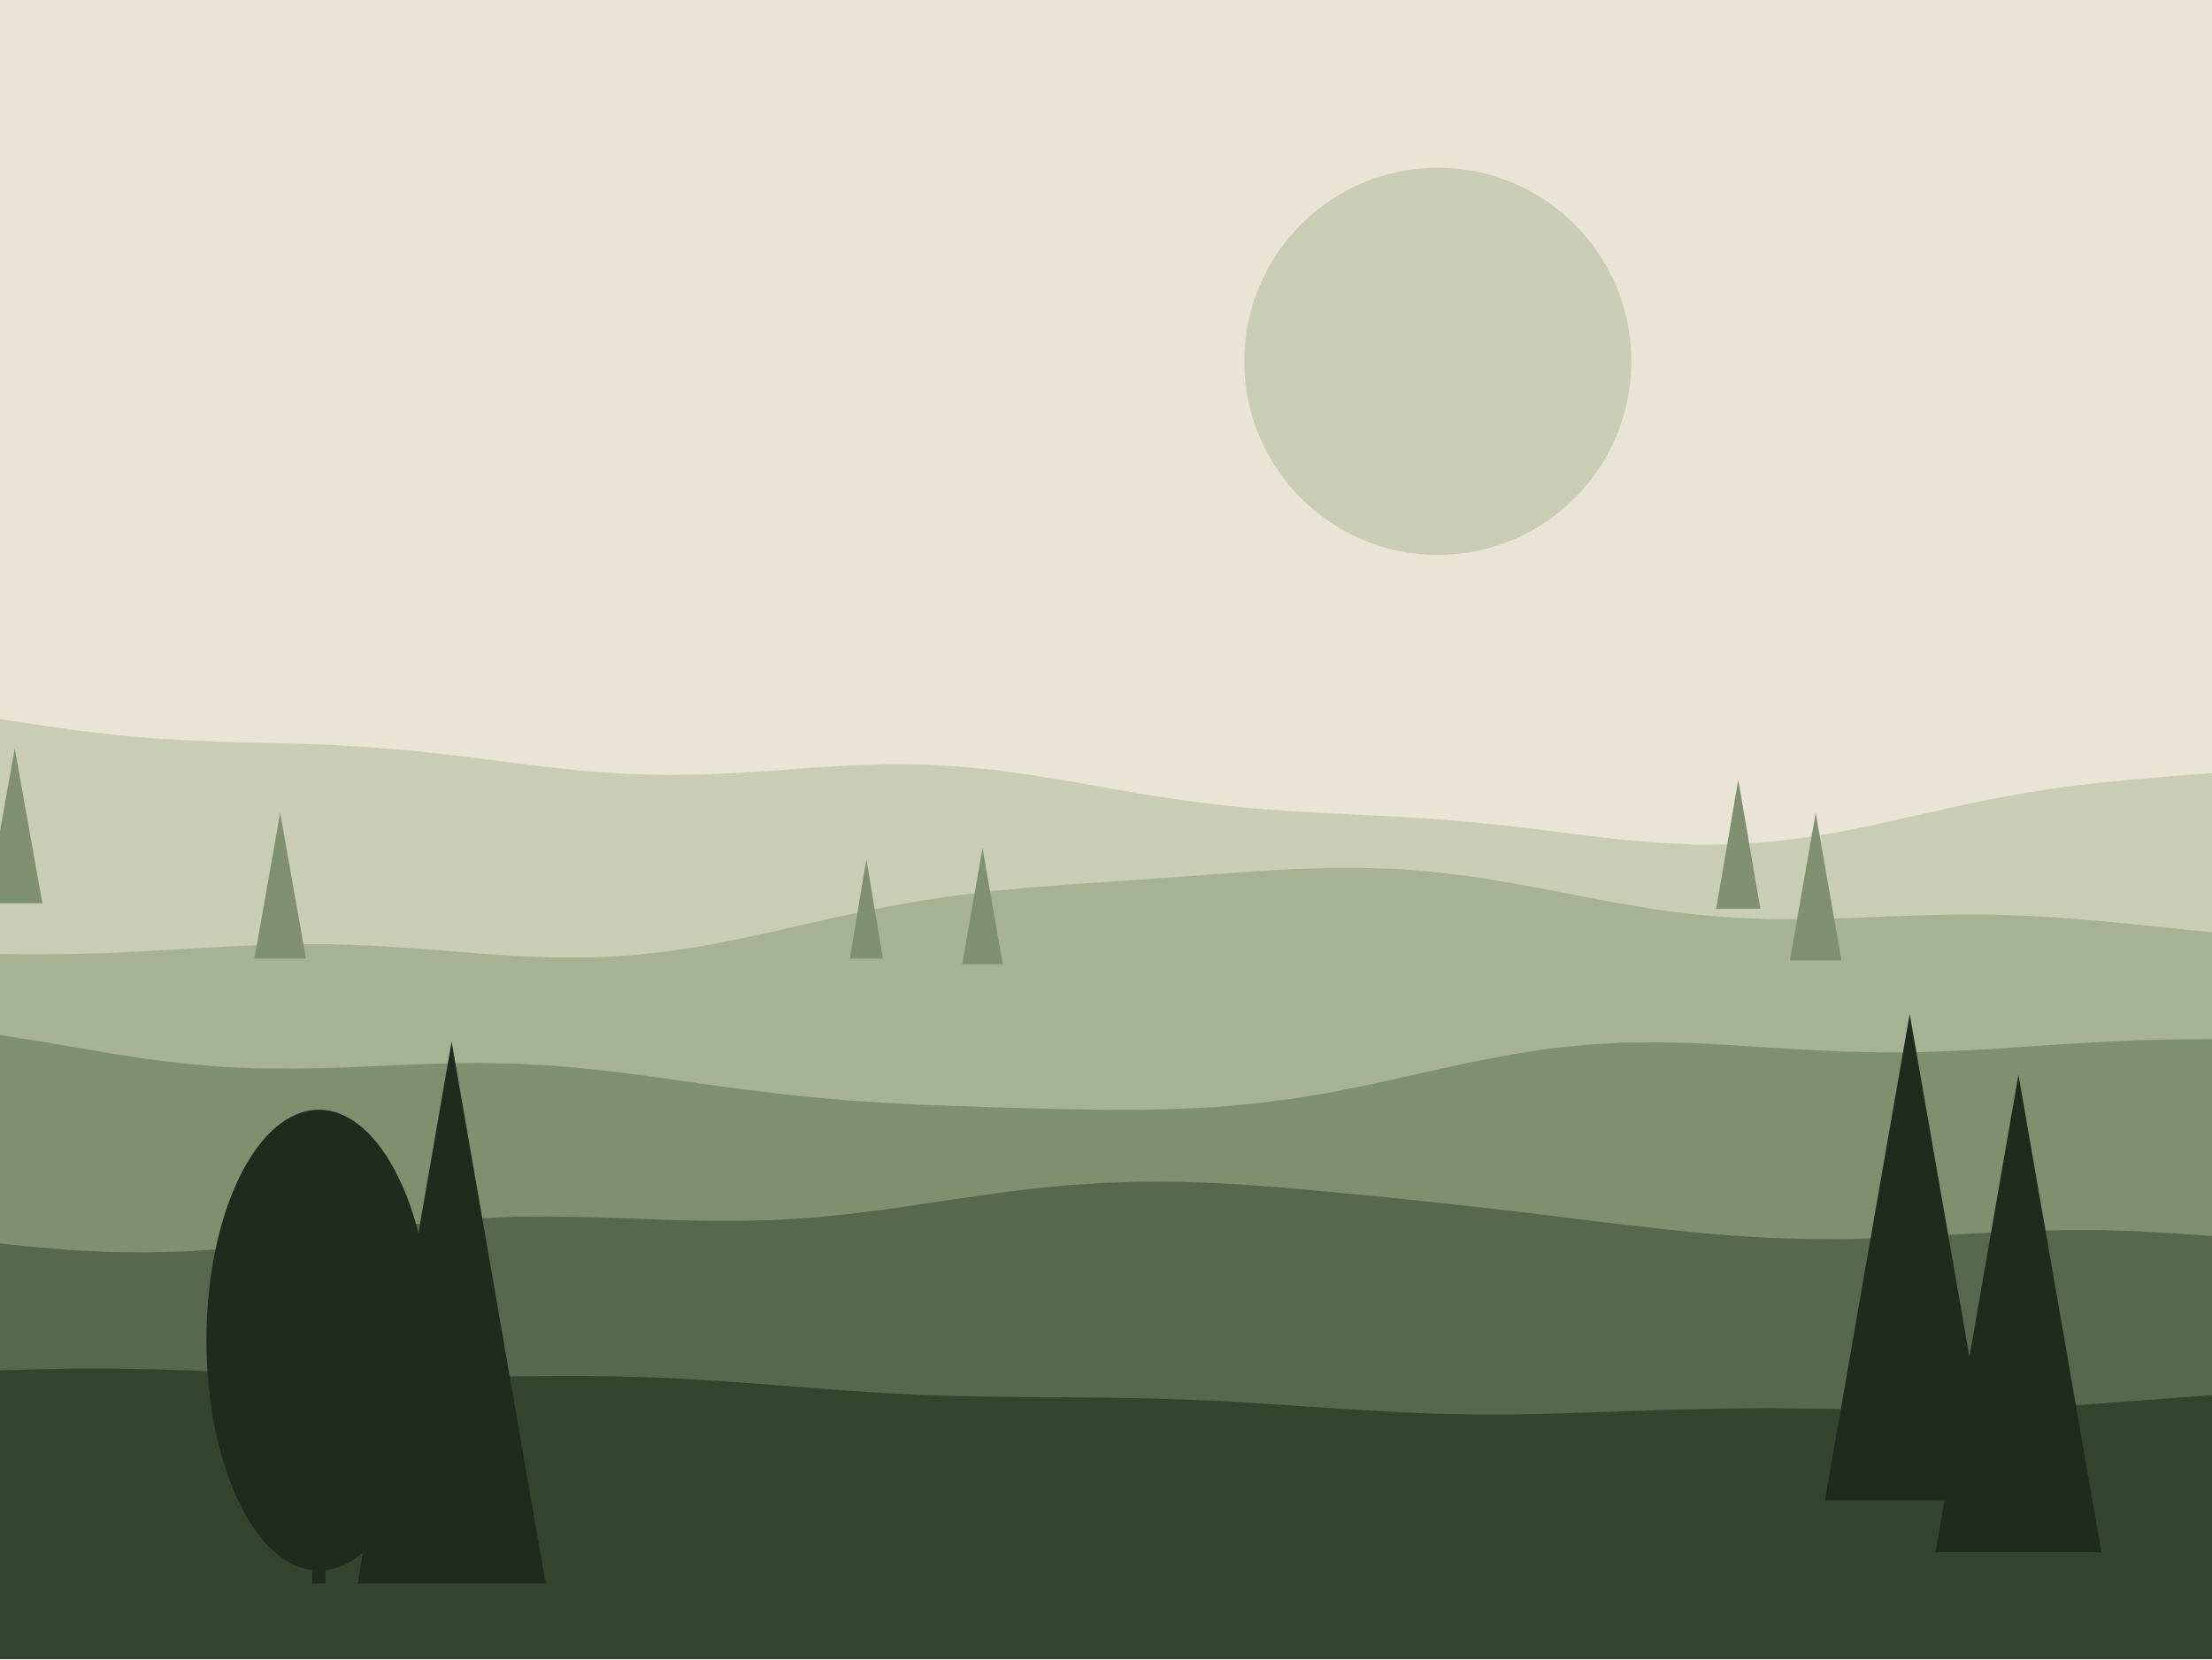
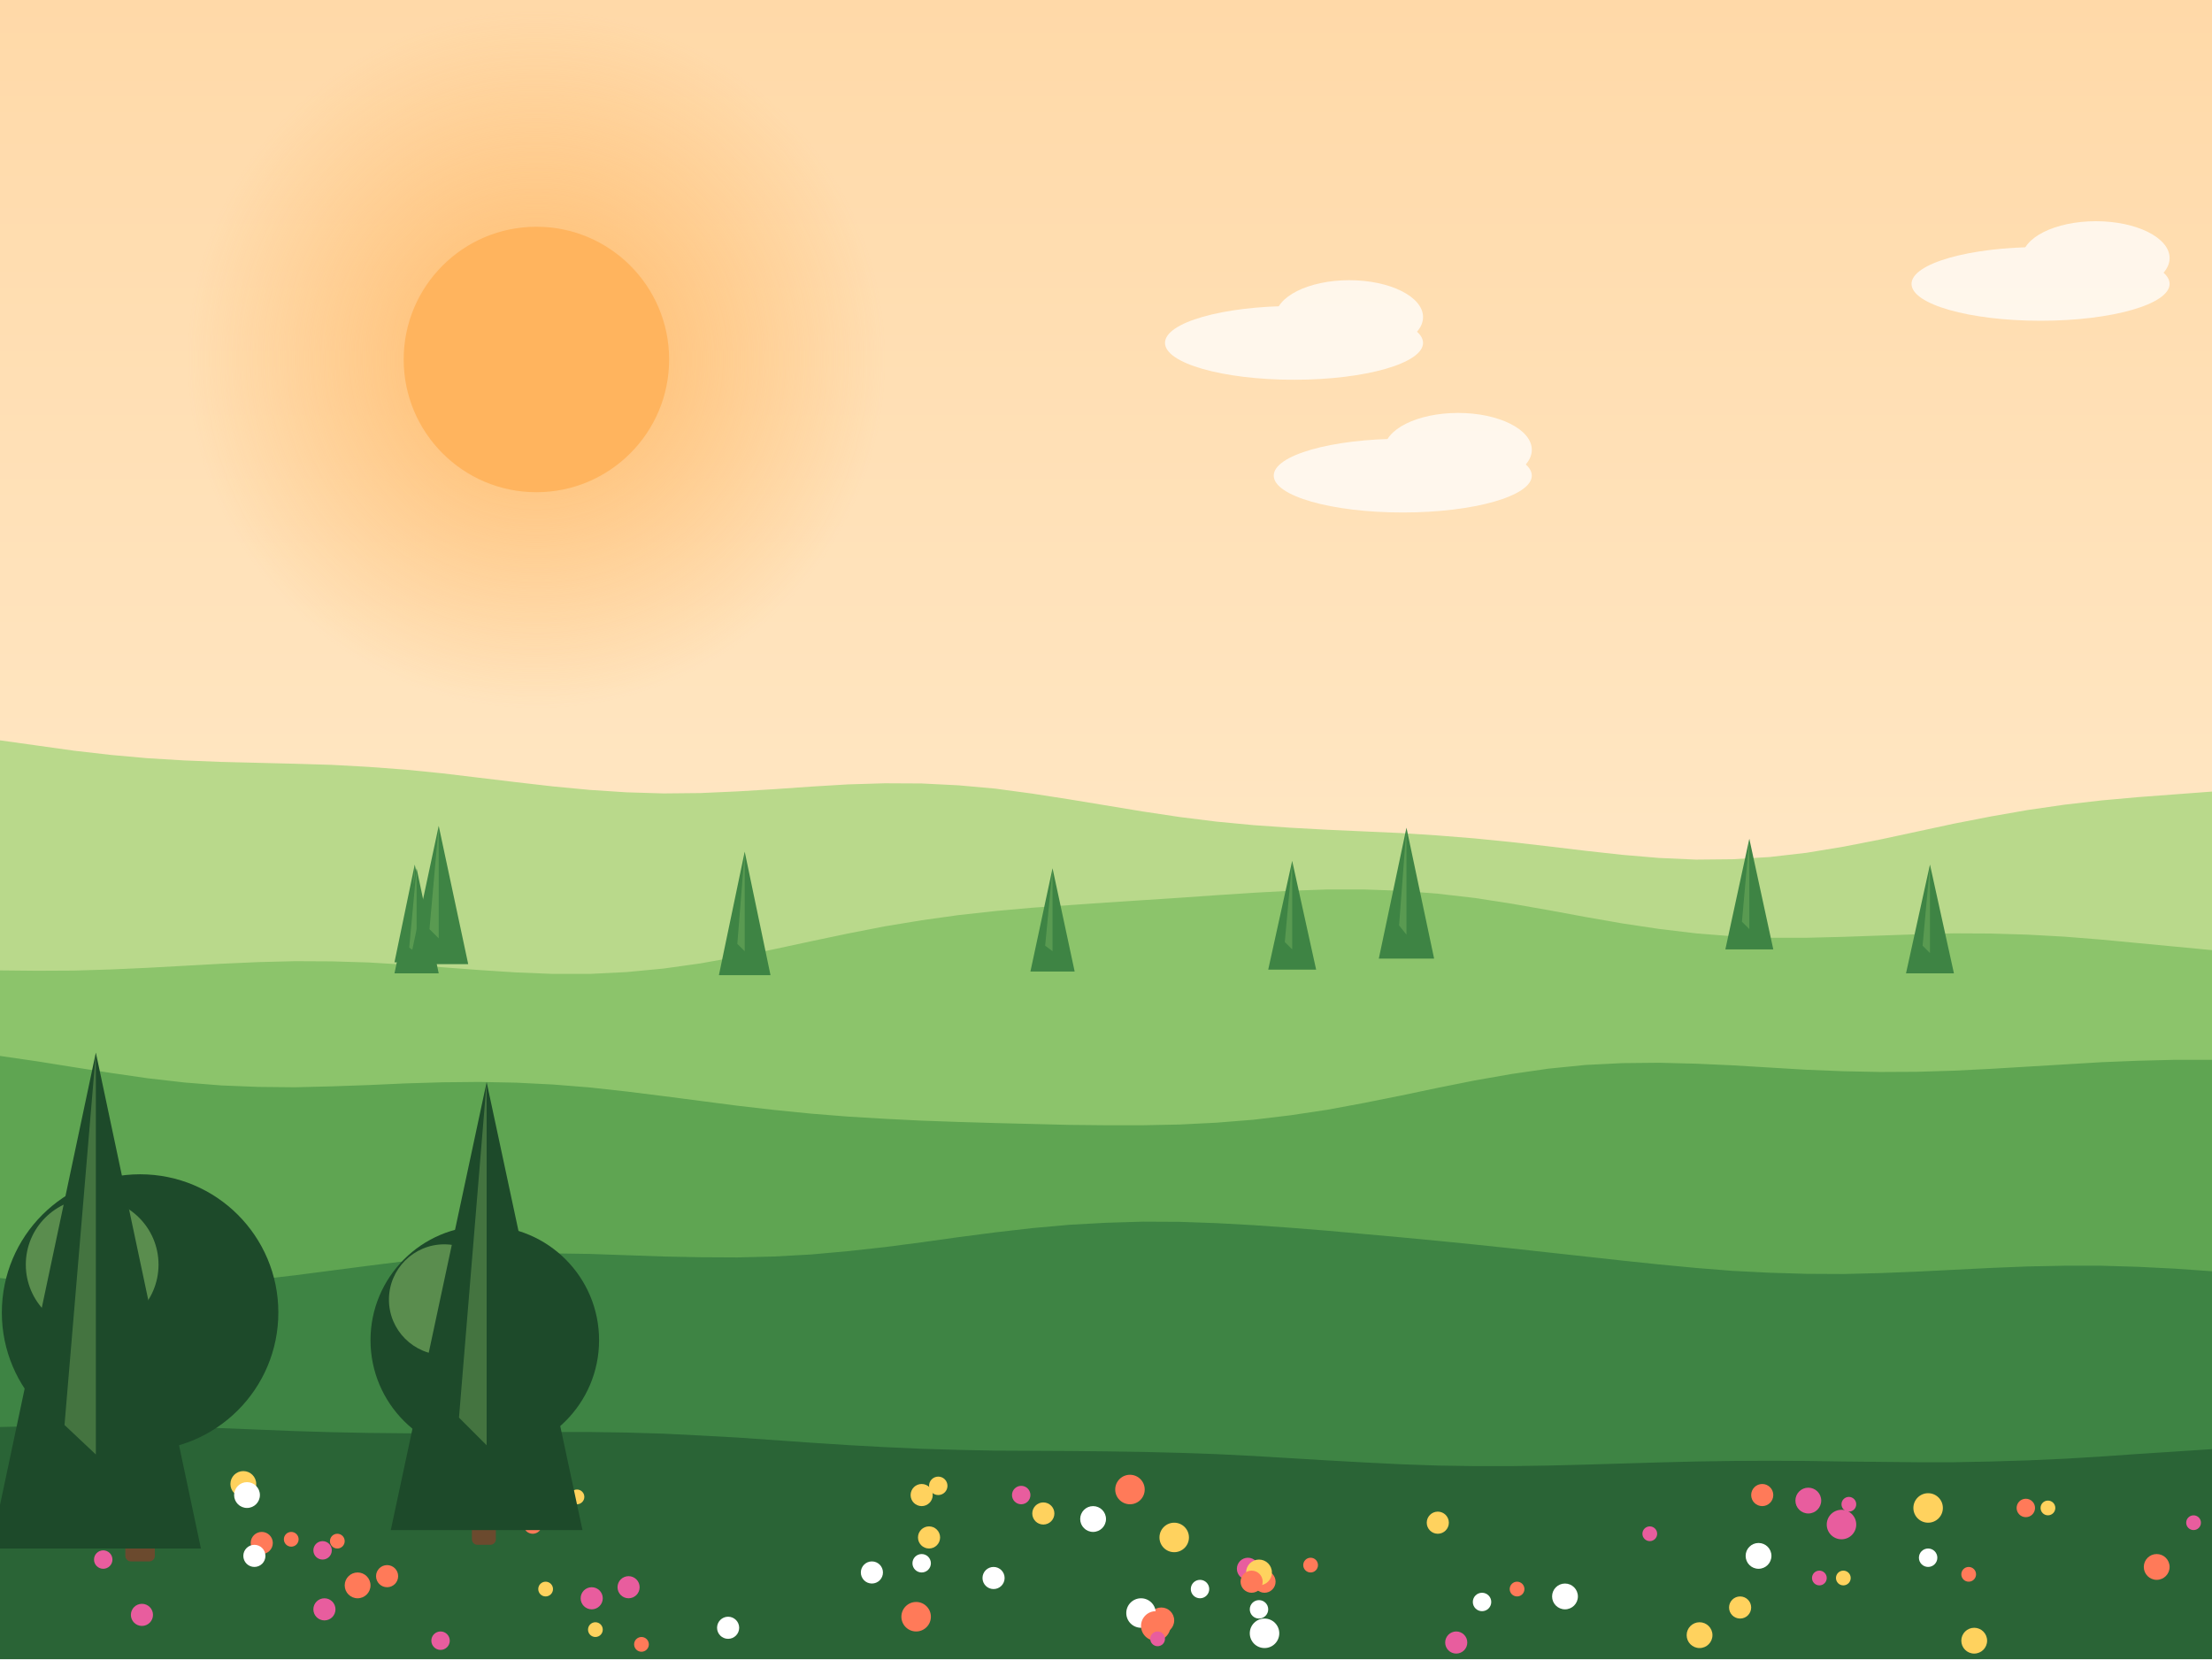
<svg xmlns="http://www.w3.org/2000/svg" viewBox="0 0 1200 900" preserveAspectRatio="xMidYMid slice">
-   <rect width="1200" height="900" fill="#E9E4D6" />
-   <circle cx="780" cy="196" r="105" fill="#C9CDB4" />
-   <polygon fill="#C9CDB4" points="0,900 0,390.1 20,393.1 40,396.0 60,398.4 80,400.3 100,401.6 120,402.4 140,402.9 160,403.4 180,404.1 200,405.3 220,406.9 240,409.0 260,411.4 280,414.0 300,416.4 320,418.5 340,419.8 360,420.4 380,420.2 400,419.3 420,418.0 440,416.5 460,415.3 480,414.6 500,414.7 520,415.8 540,417.7 560,420.5 580,423.8 600,427.3 620,430.8 640,433.9 660,436.5 680,438.5 700,440.0 720,441.1 740,442.1 760,443.1 780,444.4 800,446.1 820,448.2 840,450.7 860,453.2 880,455.5 900,457.2 920,458.2 940,458.0 960,456.7 980,454.3 1000,450.9 1020,446.7 1040,442.2 1060,437.7 1080,433.5 1100,429.9 1120,426.8 1140,424.5 1160,422.6 1180,420.9 1200,419.4 1200,900" />
-   <polygon fill="#A7B293" points="0,900 0,517.5 20,517.7 40,517.5 60,516.9 80,515.9 100,514.8 120,513.6 140,512.7 160,512.2 180,512.2 200,512.9 220,514.1 240,515.6 260,517.2 280,518.6 300,519.4 320,519.4 340,518.4 360,516.4 380,513.4 400,509.5 420,505.2 440,500.6 460,496.2 480,492.1 500,488.5 520,485.6 540,483.2 560,481.3 580,479.8 600,478.4 620,477.0 640,475.6 660,474.1 680,472.7 700,471.5 720,470.8 740,470.8 760,471.5 780,473.2 800,475.7 820,479.0 840,482.7 860,486.6 880,490.3 900,493.6 920,496.1 940,497.8 960,498.6 980,498.6 1000,498.1 1020,497.3 1040,496.6 1060,496.1 1080,496.1 1100,496.8 1120,498.0 1140,499.7 1160,501.6 1180,503.7 1200,505.7 1200,900" />
-   <polygon fill="#7F906F" points="470,466 461,520 479,520" />
-   <polygon fill="#7F906F" points="985,441 971,521 999,521" />
-   <polygon fill="#7F906F" points="943,423 931,493 955,493" />
-   <polygon fill="#7F906F" points="152,441 138,520 166,520" />
-   <polygon fill="#7F906F" points="8,406 -7,490 23,490" />
-   <polygon fill="#7F906F" points="533,460 522,523 544,523" />
-   <polygon fill="#7F906F" points="0,900 0,561.5 20,564.6 40,568.0 60,571.4 80,574.5 100,577.0 120,578.7 140,579.6 160,579.7 180,579.3 200,578.5 220,577.6 240,576.9 260,576.6 280,577.0 300,578.1 320,579.9 340,582.2 360,584.9 380,587.8 400,590.5 420,593.0 440,595.2 460,596.9 480,598.2 500,599.3 520,600.0 540,600.7 560,601.2 580,601.7 600,602.0 620,602.0 640,601.5 660,600.5 680,598.7 700,596.2 720,592.9 740,589.0 760,584.6 780,580.1 800,575.8 820,572.0 840,568.9 860,566.8 880,565.6 900,565.4 920,565.9 940,567.0 960,568.3 980,569.5 1000,570.4 1020,570.9 1040,570.8 1060,570.1 1080,569.1 1100,567.7 1120,566.4 1140,565.2 1160,564.3 1180,563.8 1200,563.7 1200,900" />
-   <polygon fill="#56684D" points="0,900 0,674.6 20,676.6 40,678.2 60,679.2 80,679.4 100,678.9 120,677.6 140,675.5 160,673.0 180,670.1 200,667.2 220,664.6 240,662.4 260,660.9 280,660.0 300,659.9 320,660.3 340,660.9 360,661.7 380,662.2 400,662.3 420,661.8 440,660.6 460,658.6 480,656.1 500,653.2 520,650.2 540,647.4 560,644.8 580,642.9 600,641.6 620,641.0 640,641.1 660,641.8 680,643.0 700,644.6 720,646.4 740,648.3 760,650.3 780,652.4 800,654.6 820,656.9 840,659.3 860,661.8 880,664.2 900,666.5 920,668.6 940,670.3 960,671.5 980,672.1 1000,672.2 1020,671.7 1040,670.8 1060,669.7 1080,668.6 1100,667.7 1120,667.3 1140,667.3 1160,667.9 1180,669.1 1200,670.5 1200,900" />
-   <polygon fill="#33452F" points="0,900 0,743.4 20,742.8 40,742.4 60,742.4 80,742.7 100,743.3 120,744.1 140,745.0 160,745.8 180,746.5 200,747.0 220,747.2 240,747.1 260,746.9 280,746.6 300,746.4 320,746.4 340,746.8 360,747.4 380,748.5 400,749.8 420,751.3 440,752.9 460,754.4 480,755.7 500,756.7 520,757.3 540,757.7 560,757.9 580,758.0 600,758.2 620,758.5 640,759.1 660,759.9 680,761.1 700,762.4 720,763.7 740,765.0 760,766.1 780,766.9 800,767.3 820,767.3 840,766.9 860,766.3 880,765.6 900,764.9 920,764.4 940,764.0 960,763.9 980,764.1 1000,764.3 1020,764.6 1040,764.8 1060,764.8 1080,764.4 1100,763.7 1120,762.7 1140,761.3 1160,759.8 1180,758.3 1200,756.9 1200,900" />
-   <polygon fill="#1F2B1D" points="245,565 194,859 296,859" />
-   <ellipse cx="173" cy="727" rx="61" ry="125" fill="#1F2B1D" />
-   <rect x="169.4" y="834" width="7.2" height="25" fill="#1F2B1D" />
-   <polygon fill="#1F2B1D" points="1095,583 1050,842 1140,842" />
-   <polygon fill="#1F2B1D" points="1036,550 990,814 1082,814" />
+   <defs>
+     <linearGradient id="s" x1="0" y1="0" x2="0" y2="1">
+       <stop offset="0" stop-color="#FFD9A8" />
+       <stop offset="1" stop-color="#FFF3DC" />
+     </linearGradient>
+     <radialGradient id="g">
+       <stop offset="0" stop-color="#FFB45E" stop-opacity=".9" />
+       <stop offset="1" stop-color="#FFB45E" stop-opacity="0" />
+     </radialGradient>
+   </defs>
+   <rect width="1200" height="900" fill="url(#s)" />
+   <circle cx="291" cy="195" r="190" fill="url(#g)" />
+   <circle cx="291" cy="195" r="72" fill="#FFB45E" />
+   <g fill="#FFFFFF" opacity=".75">
+     <ellipse cx="1107" cy="154" rx="70" ry="20" />
+     <ellipse cx="1137" cy="140" rx="40" ry="20" />
+   </g>
+   <g fill="#FFFFFF" opacity=".75">
+     <ellipse cx="702" cy="186" rx="70" ry="20" />
+     <ellipse cx="732" cy="172" rx="40" ry="20" />
+   </g>
+   <g fill="#FFFFFF" opacity=".75">
+     <ellipse cx="761" cy="258" rx="70" ry="20" />
+     <ellipse cx="791" cy="244" rx="40" ry="20" />
+   </g>
+   <polygon fill="#B9D98B" points="0,900 0,401.6 20,404.4 40,407.2 60,409.5 80,411.3 100,412.5 120,413.3 140,413.8 160,414.3 180,414.9 200,416.0 220,417.5 240,419.5 260,421.9 280,424.3 300,426.6 320,428.5 340,429.8 360,430.4 380,430.2 400,429.3 420,428.1 440,426.7 460,425.5 480,424.9 500,425.0 520,426.0 540,427.8 560,430.5 580,433.6 600,436.9 620,440.2 640,443.2 660,445.7 680,447.6 700,449.0 720,450.1 740,451.0 760,451.9 780,453.2 800,454.8 820,456.8 840,459.1 860,461.5 880,463.7 900,465.4 920,466.3 940,466.1 960,464.9 980,462.6 1000,459.3 1020,455.4 1040,451.1 1060,446.8 1080,442.9 1100,439.4 1120,436.5 1140,434.2 1160,432.4 1180,430.9 1200,429.4 1200,900" />
+   <polygon fill="#8CC46B" points="0,900 0,526.4 20,526.6 40,526.5 60,525.9 80,525.0 100,523.9 120,522.8 140,521.9 160,521.4 180,521.5 200,522.1 220,523.3 240,524.7 260,526.2 280,527.5 300,528.3 320,528.3 340,527.3 360,525.4 380,522.6 400,519.0 420,514.9 440,510.6 460,506.4 480,502.5 500,499.2 520,496.4 540,494.2 560,492.4 580,491.0 600,489.6 620,488.3 640,487.0 660,485.6 680,484.3 700,483.2 720,482.5 740,482.5 760,483.2 780,484.8 800,487.1 820,490.2 840,493.7 860,497.4 880,500.9 900,503.9 920,506.3 940,507.9 960,508.7 980,508.7 1000,508.2 1020,507.5 1040,506.8 1060,506.3 1080,506.4 1100,507.0 1120,508.1 1140,509.7 1160,511.6 1180,513.5 1200,515.4 1200,900" />
+   <polygon fill="#3E8444" points="225,469 214,522 236,522" />
+   <polygon fill="#8CC46B" opacity=".35" points="225,469 222,509 225,512" />
+   <polygon fill="#3E8444" points="226,471 214,528 238,528" />
+   <polygon fill="#8CC46B" opacity=".35" points="226,471 222,514 226,517" />
+   <polygon fill="#3E8444" points="571,471 559,527 583,527" />
+   <polygon fill="#8CC46B" opacity=".35" points="571,471 567,513 571,516" />
+   <polygon fill="#3E8444" points="238,448 222,523 254,523" />
+   <polygon fill="#8CC46B" opacity=".35" points="238,448 233,504 238,509" />
+   <polygon fill="#3E8444" points="763,449 748,520 778,520" />
+   <polygon fill="#8CC46B" opacity=".35" points="763,449 759,502 763,507" />
+   <polygon fill="#3E8444" points="404,462 390,529 418,529" />
+   <polygon fill="#8CC46B" opacity=".35" points="404,462 400,512 404,516" />
+   <polygon fill="#3E8444" points="1047,469 1034,528 1060,528" />
+   <polygon fill="#8CC46B" opacity=".35" points="1047,469 1043,513 1047,517" />
+   <polygon fill="#3E8444" points="949,455 936,515 962,515" />
+   <polygon fill="#8CC46B" opacity=".35" points="949,455 945,500 949,504" />
+   <polygon fill="#3E8444" points="701,467 688,526 714,526" />
+   <polygon fill="#8CC46B" opacity=".35" points="701,467 697,511 701,515" />
+   <polygon fill="#5FA552" points="0,900 0,572.8 20,575.7 40,578.9 60,582.0 80,584.9 100,587.2 120,588.8 140,589.6 160,589.8 180,589.3 200,588.6 220,587.7 240,587.1 260,586.9 280,587.3 300,588.3 320,589.9 340,592.1 360,594.6 380,597.2 400,599.8 420,602.1 440,604.1 460,605.7 480,606.9 500,607.9 520,608.6 540,609.2 560,609.7 580,610.2 600,610.4 620,610.4 640,610.0 660,609.0 680,607.4 700,605.0 720,602.0 740,598.3 760,594.3 780,590.1 800,586.1 820,582.6 840,579.7 860,577.7 880,576.7 900,576.5 920,577.0 940,577.9 960,579.1 980,580.3 1000,581.1 1020,581.5 1040,581.4 1060,580.8 1080,579.8 1100,578.6 1120,577.4 1140,576.2 1160,575.4 1180,574.9 1200,574.9 1200,900" />
+   <polygon fill="#3E8444" points="0,900 0,693.3 20,695.1 40,696.6 60,697.4 80,697.7 100,697.2 120,696.0 140,694.1 160,691.8 180,689.2 200,686.6 220,684.1 240,682.2 260,680.8 280,680.0 300,679.9 320,680.2 340,680.9 360,681.6 380,682.0 400,682.1 420,681.6 440,680.5 460,678.7 480,676.5 500,673.9 520,671.1 540,668.5 560,666.2 580,664.4 600,663.3 620,662.7 640,662.8 660,663.5 680,664.6 700,666.0 720,667.6 740,669.4 760,671.2 780,673.1 800,675.1 820,677.2 840,679.4 860,681.6 880,683.8 900,685.9 920,687.8 940,689.4 960,690.4 980,691.0 1000,691.1 1020,690.6 1040,689.8 1060,688.8 1080,687.8 1100,687.0 1120,686.6 1140,686.6 1160,687.2 1180,688.2 1200,689.6 1200,900" />
+   <polygon fill="#2A6436" points="0,900 0,774.1 20,773.6 40,773.3 60,773.2 80,773.5 100,774.0 120,774.7 140,775.5 160,776.3 180,776.9 200,777.3 220,777.5 240,777.5 260,777.3 280,777.0 300,776.8 320,776.8 340,777.1 360,777.7 380,778.7 400,779.8 420,781.2 440,782.6 460,783.9 480,785.0 500,785.9 520,786.5 540,786.9 560,787.0 580,787.1 600,787.3 620,787.6 640,788.1 660,788.8 680,789.8 700,791.0 720,792.2 740,793.3 760,794.3 780,795.0 800,795.3 820,795.3 840,795.0 860,794.5 880,793.9 900,793.3 920,792.8 940,792.5 960,792.4 980,792.5 1000,792.8 1020,793.0 1040,793.2 1060,793.2 1080,792.8 1100,792.2 1120,791.3 1140,790.1 1160,788.7 1180,787.4 1200,786.1 1200,900" />
+   <circle cx="142" cy="837" r="6" fill="#FF7A59" />
+   <circle cx="321" cy="867" r="6" fill="#E85D9E" />
+   <circle cx="683" cy="873" r="5" fill="#FFFFFF" />
+   <circle cx="500" cy="848" r="5" fill="#FFFFFF" />
+   <circle cx="1111" cy="818" r="4" fill="#FFD25E" />
+   <circle cx="132" cy="805" r="7" fill="#FFD25E" />
+   <circle cx="554" cy="811" r="5" fill="#E85D9E" />
+   <circle cx="289" cy="827" r="5" fill="#FF7A59" />
+   <circle cx="138" cy="844" r="6" fill="#FFFFFF" />
+   <circle cx="341" cy="861" r="6" fill="#E85D9E" />
+   <circle cx="677" cy="851" r="6" fill="#E85D9E" />
+   <circle cx="1170" cy="850" r="7" fill="#FF7A59" />
+   <circle cx="500" cy="811" r="6" fill="#FFD25E" />
+   <circle cx="323" cy="884" r="4" fill="#FFD25E" />
+   <circle cx="539" cy="856" r="6" fill="#FFFFFF" />
+   <circle cx="395" cy="883" r="6" fill="#FFFFFF" />
+   <circle cx="981" cy="814" r="7" fill="#E85D9E" />
+   <circle cx="509" cy="806" r="5" fill="#FFD25E" />
+   <circle cx="158" cy="835" r="4" fill="#FF7A59" />
+   <circle cx="175" cy="841" r="5" fill="#E85D9E" />
+   <circle cx="895" cy="832" r="4" fill="#E85D9E" />
+   <circle cx="944" cy="872" r="6" fill="#FFD25E" />
+   <circle cx="57" cy="824" r="5" fill="#FFD25E" />
+   <circle cx="686" cy="858" r="6" fill="#FF7A59" />
+   <circle cx="296" cy="862" r="4" fill="#FFD25E" />
+   <circle cx="194" cy="860" r="7" fill="#FF7A59" />
+   <circle cx="780" cy="826" r="6" fill="#FFD25E" />
+   <circle cx="65" cy="823" r="4" fill="#E85D9E" />
+   <circle cx="630" cy="879" r="7" fill="#FF7A59" />
+   <circle cx="176" cy="873" r="6" fill="#E85D9E" />
+   <circle cx="21" cy="813" r="7" fill="#FFFFFF" />
+   <circle cx="956" cy="811" r="6" fill="#FF7A59" />
+   <circle cx="348" cy="892" r="4" fill="#FF7A59" />
+   <circle cx="504" cy="834" r="6" fill="#FFD25E" />
+   <circle cx="686" cy="886" r="8" fill="#FFFFFF" />
+   <circle cx="683" cy="853" r="7" fill="#FFD25E" />
+   <circle cx="210" cy="855" r="6" fill="#FF7A59" />
+   <circle cx="954" cy="844" r="7" fill="#FFFFFF" />
+   <circle cx="711" cy="849" r="4" fill="#FF7A59" />
+   <circle cx="613" cy="808" r="8" fill="#FF7A59" />
+   <circle cx="497" cy="877" r="8" fill="#FF7A59" />
+   <circle cx="473" cy="853" r="6" fill="#FFFFFF" />
+   <circle cx="849" cy="866" r="7" fill="#FFFFFF" />
+   <circle cx="679" cy="858" r="6" fill="#FF7A59" />
+   <circle cx="56" cy="846" r="5" fill="#E85D9E" />
+   <circle cx="1003" cy="816" r="4" fill="#E85D9E" />
+   <circle cx="593" cy="824" r="7" fill="#FFFFFF" />
+   <circle cx="619" cy="875" r="8" fill="#FFFFFF" />
+   <circle cx="1000" cy="856" r="4" fill="#FFD25E" />
+   <circle cx="823" cy="862" r="4" fill="#FF7A59" />
+   <circle cx="790" cy="891" r="6" fill="#E85D9E" />
+   <circle cx="627" cy="882" r="8" fill="#FF7A59" />
+   <circle cx="1046" cy="845" r="5" fill="#FFFFFF" />
+   <circle cx="804" cy="869" r="5" fill="#FFFFFF" />
+   <circle cx="1068" cy="854" r="4" fill="#FF7A59" />
+   <circle cx="77" cy="876" r="6" fill="#E85D9E" />
+   <circle cx="628" cy="889" r="4" fill="#E85D9E" />
+   <circle cx="637" cy="834" r="8" fill="#FFD25E" />
+   <circle cx="183" cy="836" r="4" fill="#FF7A59" />
+   <circle cx="922" cy="887" r="7" fill="#FFD25E" />
+   <circle cx="987" cy="856" r="4" fill="#E85D9E" />
+   <circle cx="566" cy="821" r="6" fill="#FFD25E" />
+   <circle cx="651" cy="862" r="5" fill="#FFFFFF" />
+   <circle cx="999" cy="827" r="8" fill="#E85D9E" />
+   <circle cx="1071" cy="890" r="7" fill="#FFD25E" />
+   <circle cx="1190" cy="826" r="4" fill="#E85D9E" />
+   <circle cx="313" cy="812" r="4" fill="#FFD25E" />
+   <circle cx="134" cy="811" r="7" fill="#FFFFFF" />
+   <circle cx="239" cy="890" r="5" fill="#E85D9E" />
+   <circle cx="1046" cy="818" r="8" fill="#FFD25E" />
+   <circle cx="1099" cy="818" r="5" fill="#FF7A59" />
+   <rect x="256" y="781" width="13" height="57" rx="3" fill="#6B4A2E" />
+   <circle cx="263" cy="727" r="62" fill="#1D4A2A" />
+   <circle cx="241" cy="705" r="30" fill="#8CC46B" opacity=".55" />
+   <polygon fill="#1D4A2A" points="264,587 212,830 316,830" />
+   <polygon fill="#8CC46B" opacity=".35" points="264,587 249,769 264,784" />
+   <rect x="68" y="778" width="16" height="69" rx="3" fill="#6B4A2E" />
+   <circle cx="76" cy="712" r="75" fill="#1D4A2A" />
+   <circle cx="50" cy="686" r="36" fill="#8CC46B" opacity=".55" />
+   <polygon fill="#1D4A2A" points="52,571 -5,840 109,840" />
+   <polygon fill="#8CC46B" opacity=".35" points="52,571 35,773 52,789" />
</svg>
